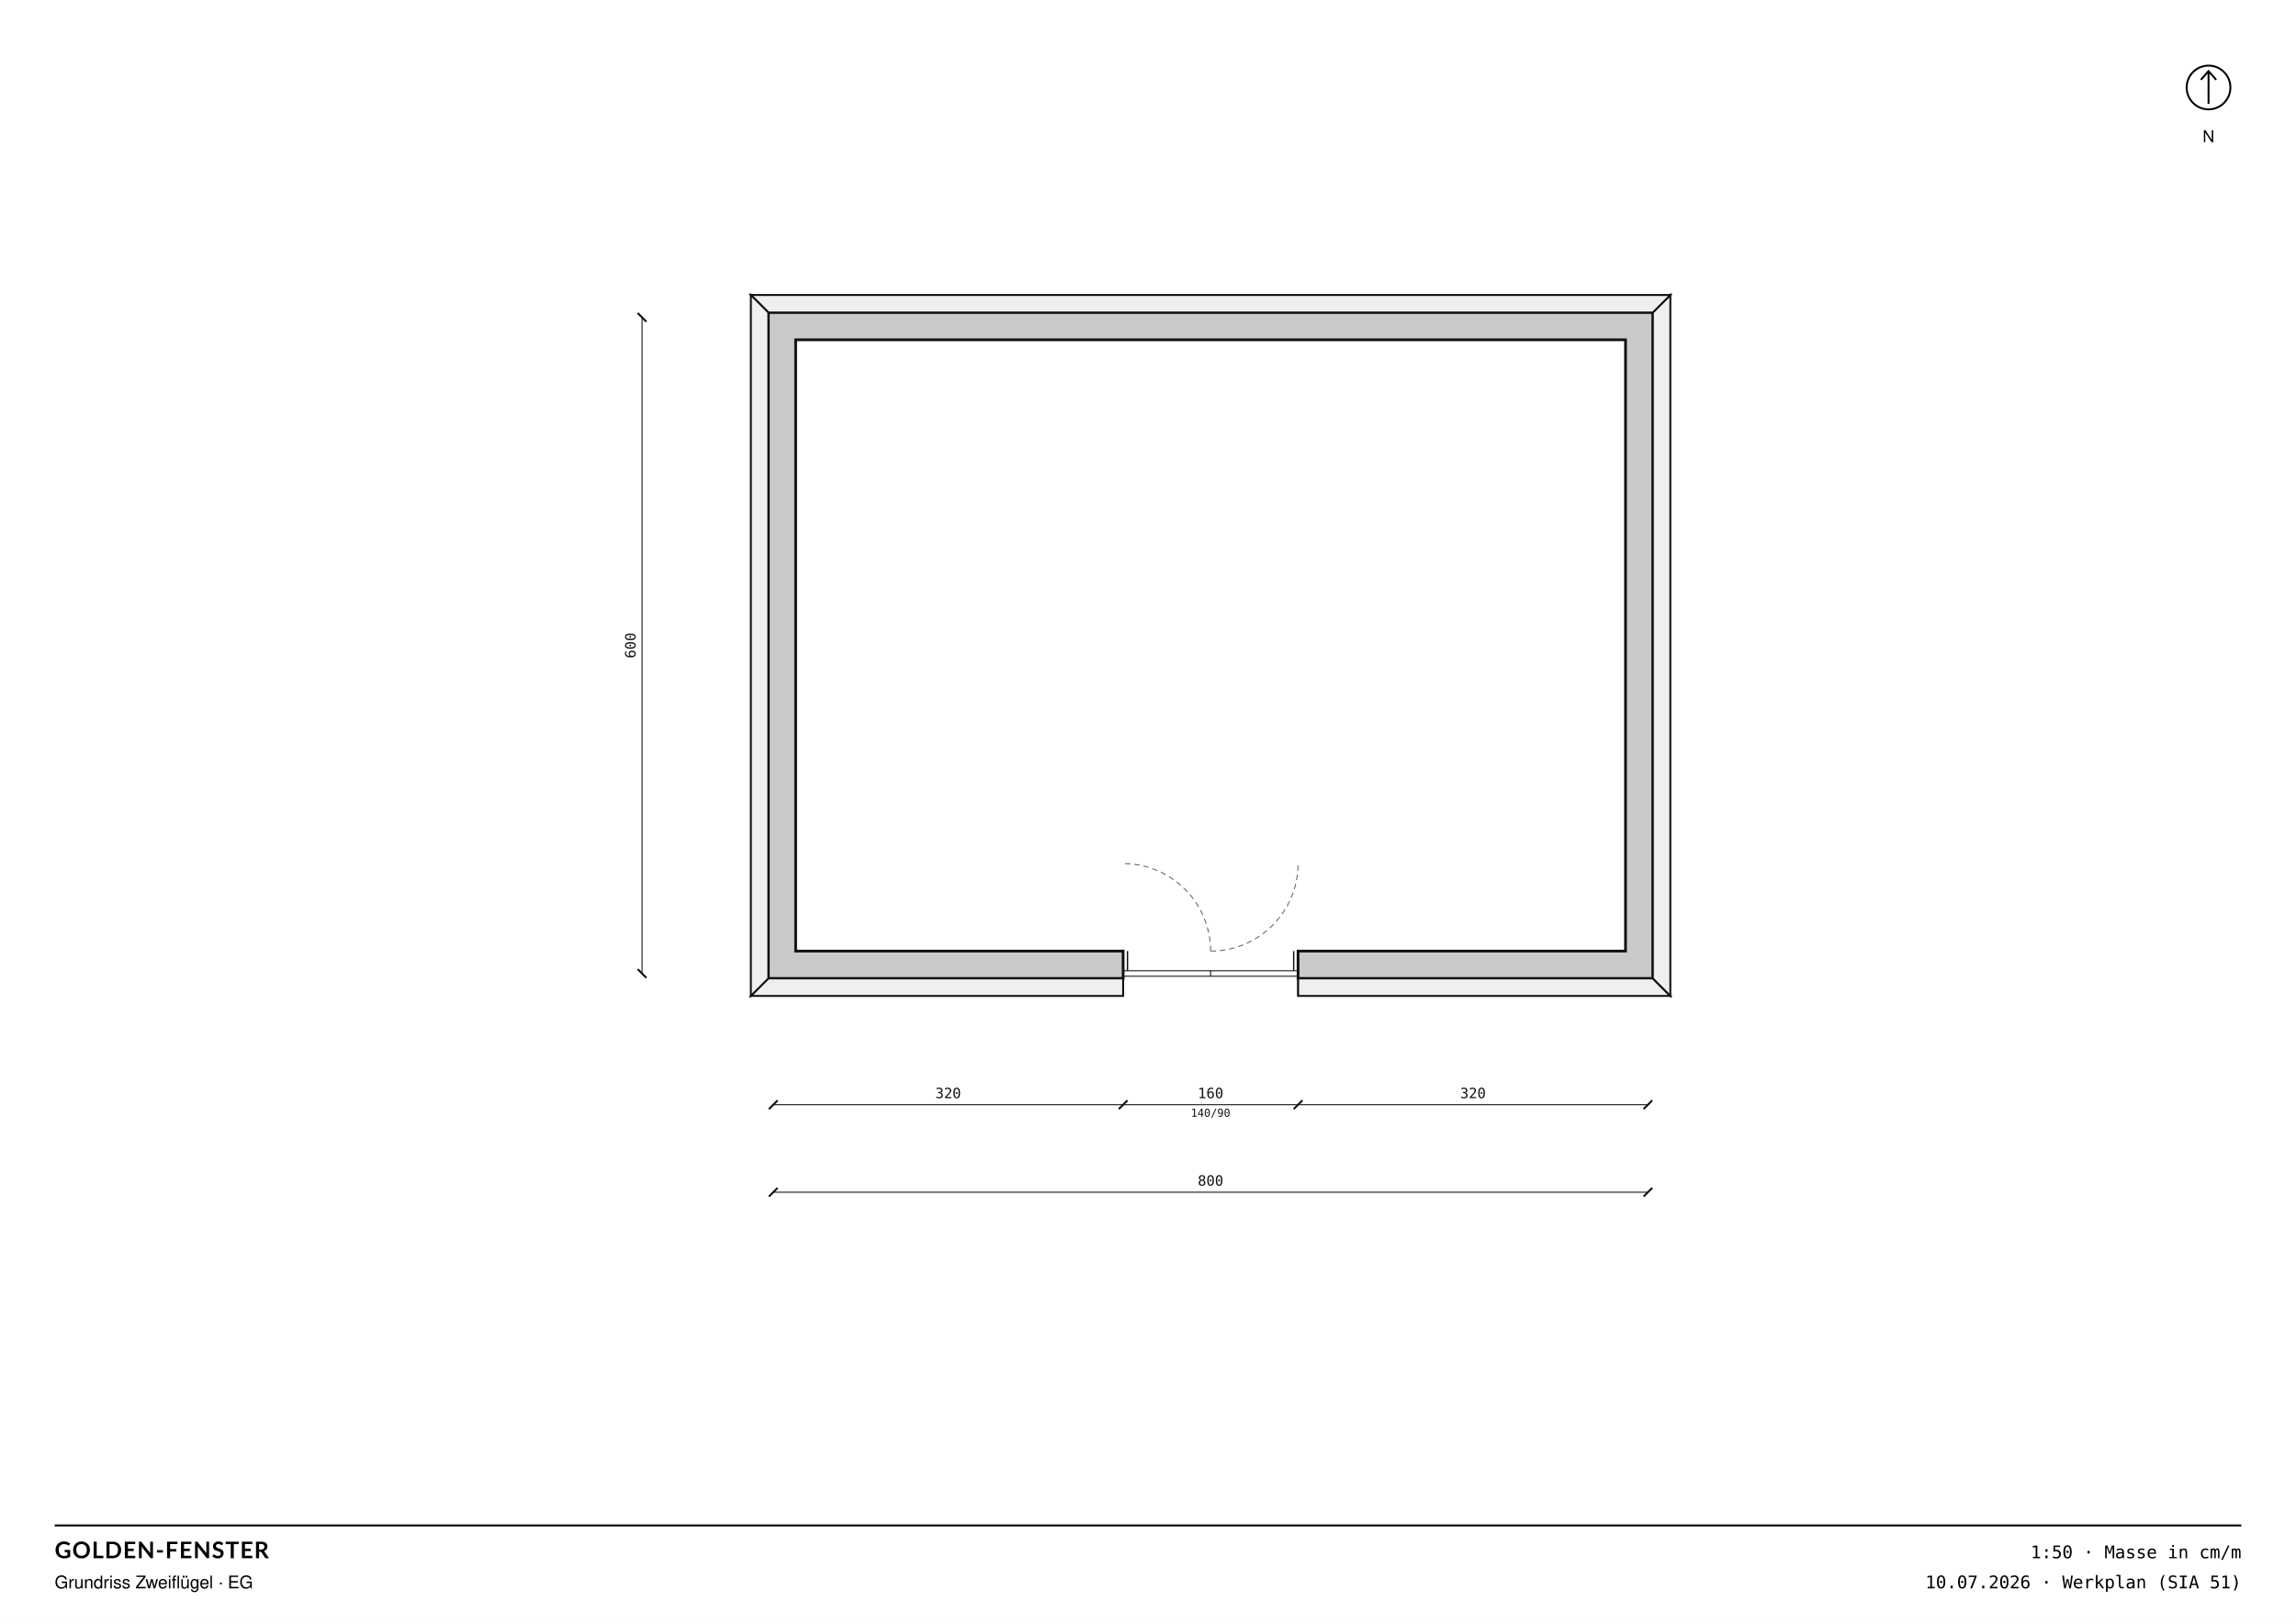
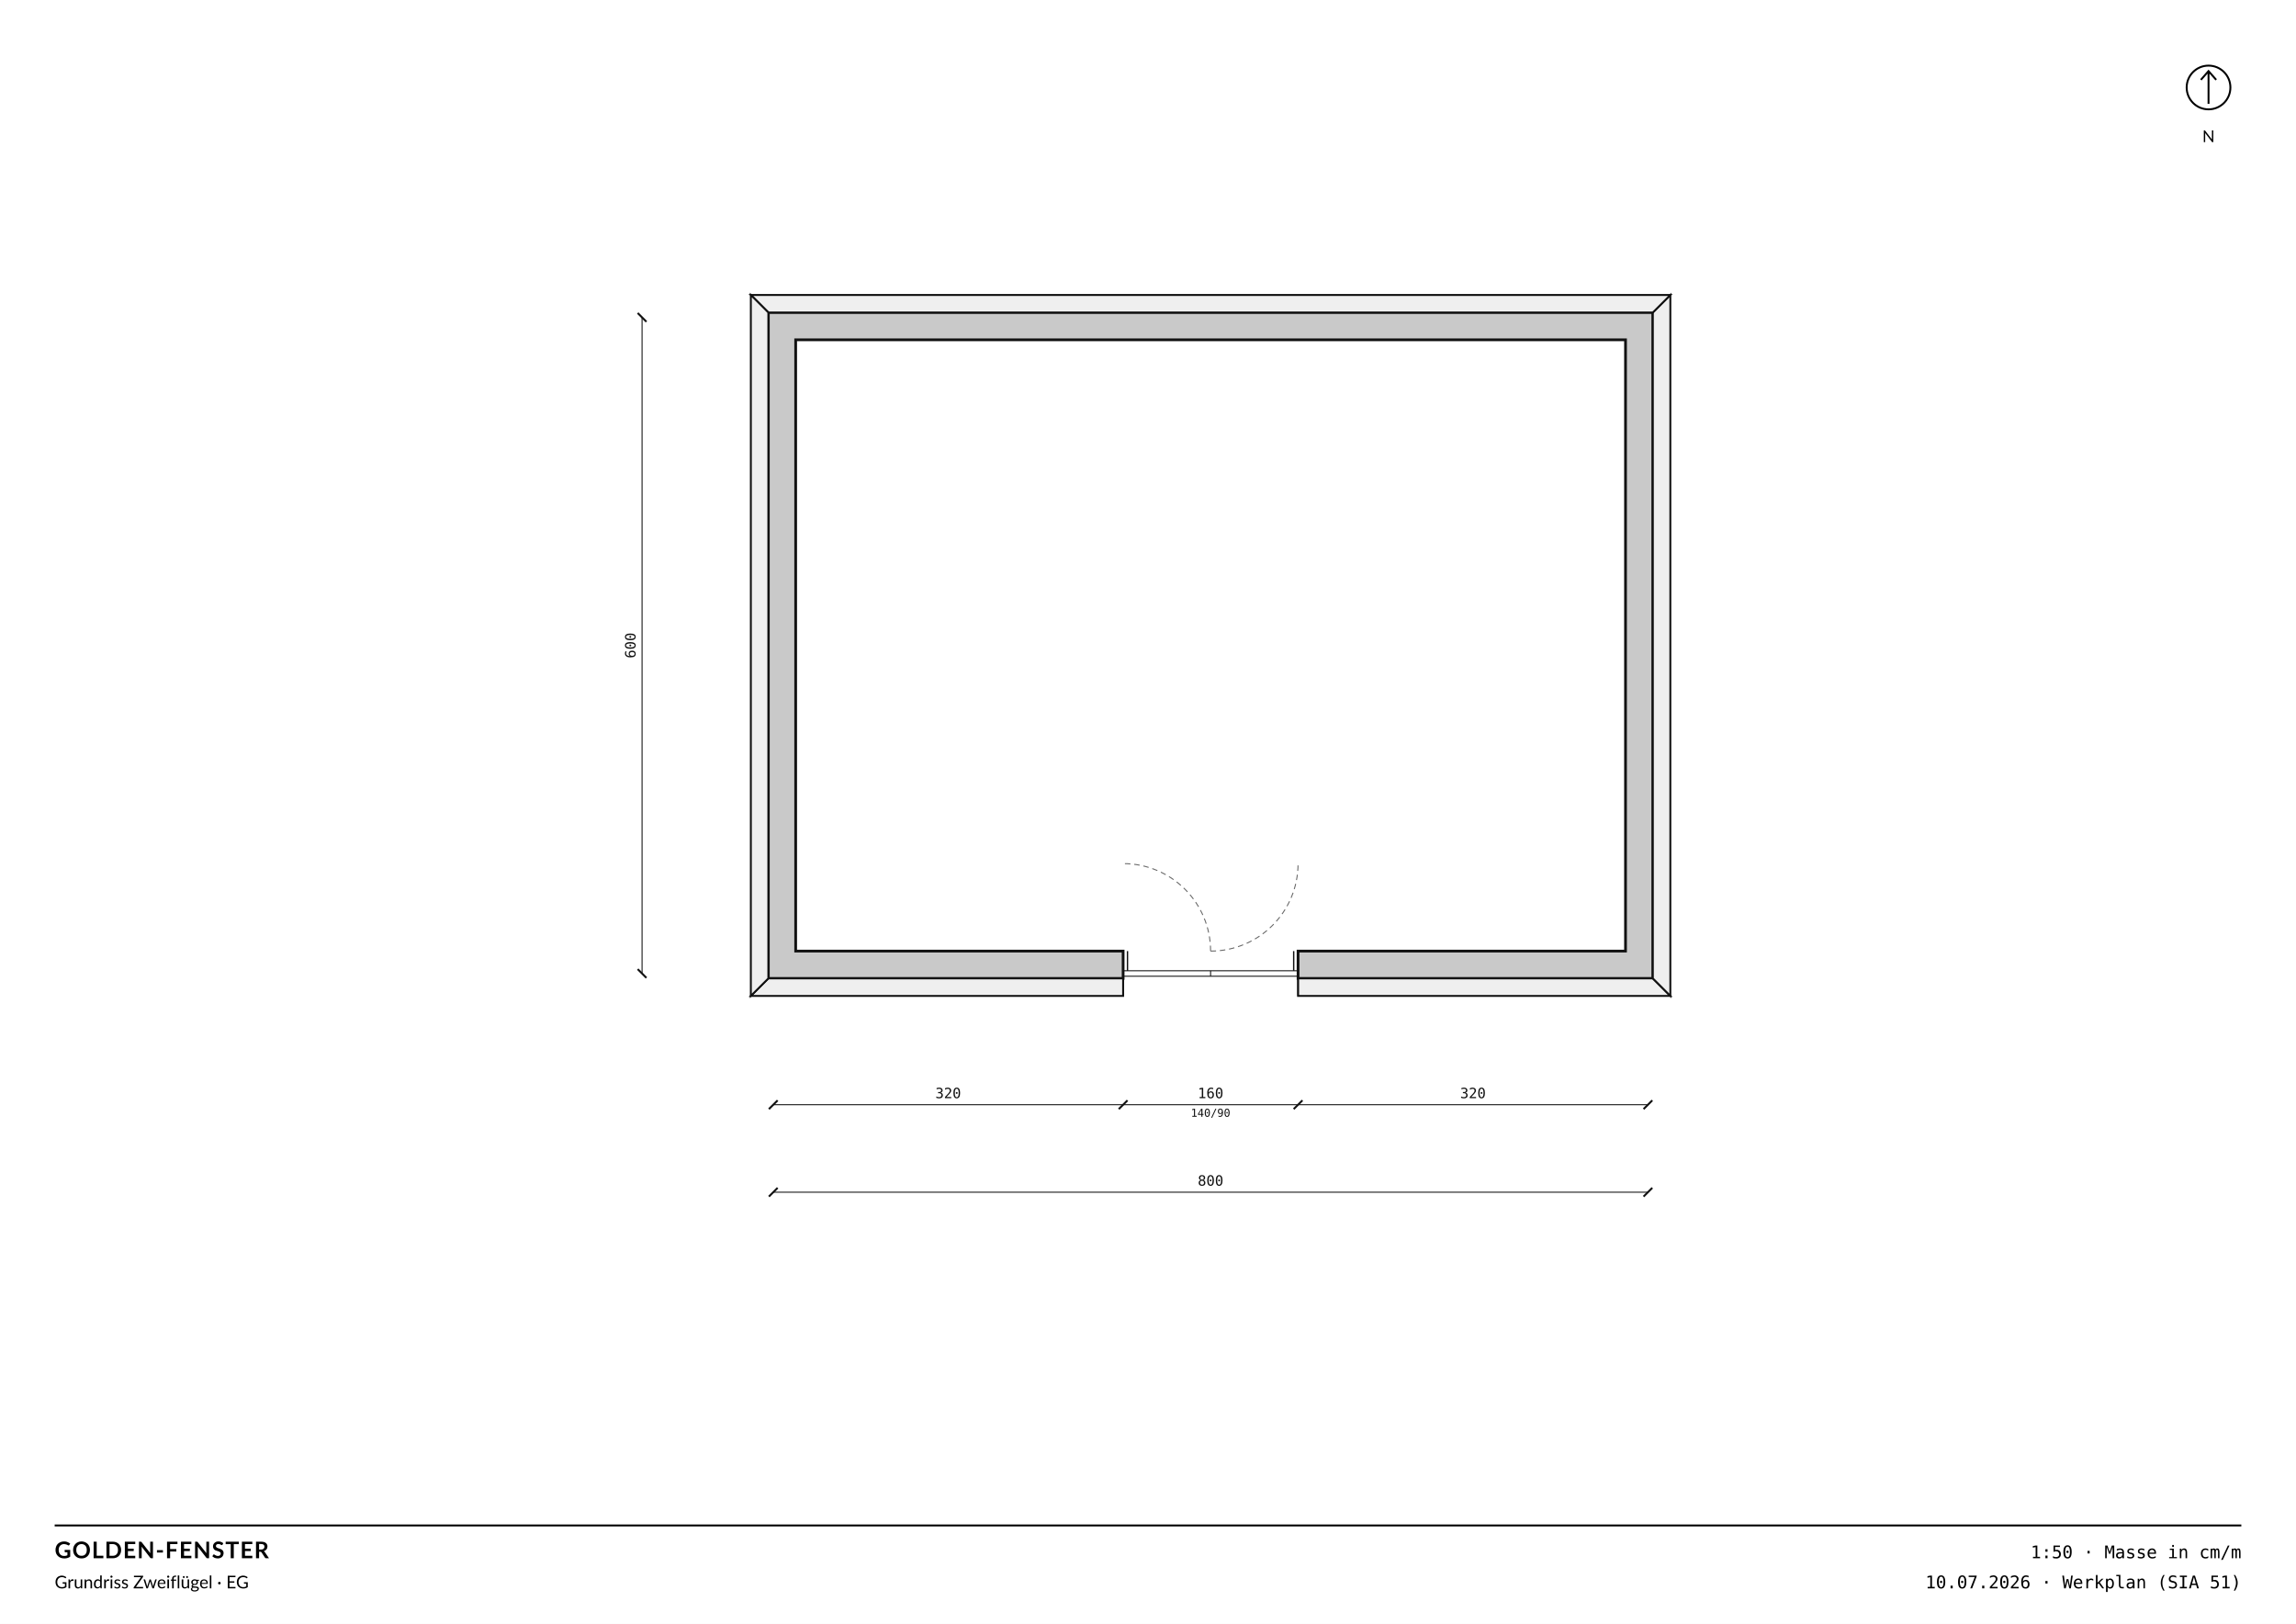
<svg xmlns="http://www.w3.org/2000/svg" width="420mm" height="297mm" viewBox="0 0 420 297" font-family="Helvetica, Arial, sans-serif">
  <rect width="420" height="297" fill="white" />
  <g transform="translate(141.45, 178.05) scale(0.02)">
    <path d="M 3200 -205 L 205 -205 L 205 -5795 L 7795 -5795 L 7795 -205 L 4800 -205 L 4800 45 L 8045 45 L 8045 -6045 L -45 -6045 L -45 45 L 3200 45 Z" fill-rule="evenodd" fill="#c9c9c9" stroke="#111" stroke-width="25" />
    <path d="M 8205 205 L 8045 45 L 4800 45 L 4800 205 Z M 3200 205 L 3200 45 L -45 45 L -205 205 Z" fill-rule="evenodd" fill="#efefef" stroke="#111" stroke-width="17.5" />
    <path d="M 8045 45 L 8045 -6045 L 8205 -6205 L 8205 205 Z" fill-rule="evenodd" fill="#efefef" stroke="#111" stroke-width="17.5" />
    <path d="M 8045 -6045 L -45 -6045 L -205 -6205 L 8205 -6205 Z" fill-rule="evenodd" fill="#efefef" stroke="#111" stroke-width="17.5" />
    <path d="M -45 -6045 L -45 45 L -205 205 L -205 -6205 Z" fill-rule="evenodd" fill="#efefef" stroke="#111" stroke-width="17.5" />
    <line x1="3200" y1="-205" x2="3200" y2="205" stroke="#111" stroke-width="12.5" />
    <line x1="4800" y1="-205" x2="4800" y2="205" stroke="#111" stroke-width="12.5" />
    <line x1="3200" y1="25" x2="4800" y2="25" stroke="#111" stroke-width="9" />
    <line x1="3200" y1="-25" x2="4800" y2="-25" stroke="#111" stroke-width="9" />
    <line x1="3240" y1="-205" x2="3240" y2="-25" stroke="#111" stroke-width="12.5" />
    <line x1="4760" y1="-205" x2="4760" y2="-25" stroke="#111" stroke-width="12.5" />
    <line x1="4000" y1="25" x2="4000" y2="-25" stroke="#111" stroke-width="9" />
    <path d="M 4000 -205 A 800 800 0 0 0 3200 -1005" fill="none" stroke="#666" stroke-width="9" stroke-dasharray="50 35" />
    <path d="M 4000 -205 A 800 800 0 0 0 4800 -1005" fill="none" stroke="#666" stroke-width="9" stroke-dasharray="50 35" />
    <g stroke="#111" fill="#111">
      <line x1="0" y1="1200" x2="8000" y2="1200" stroke-width="9" />
      <line x1="-40" y1="1240" x2="40" y2="1160" stroke-width="18" />
      <line x1="3160" y1="1240" x2="3240" y2="1160" stroke-width="18" />
      <line x1="4760" y1="1240" x2="4840" y2="1160" stroke-width="18" />
      <line x1="7960" y1="1240" x2="8040" y2="1160" stroke-width="18" />
      <text x="1600" y="1140" text-anchor="middle" font-size="130" font-family="'IBM Plex Mono', ui-monospace, monospace" stroke="none">320</text>
      <text x="4000" y="1140" text-anchor="middle" font-size="130" font-family="'IBM Plex Mono', ui-monospace, monospace" stroke="none">160</text>
      <text x="4000" y="1310" text-anchor="middle" font-size="100" font-family="'IBM Plex Mono', ui-monospace, monospace" stroke="none">140/90</text>
      <text x="6400" y="1140" text-anchor="middle" font-size="130" font-family="'IBM Plex Mono', ui-monospace, monospace" stroke="none">320</text>
    </g>
    <g stroke="#111" fill="#111">
      <line x1="0" y1="2000" x2="8000" y2="2000" stroke-width="9" />
      <line x1="-40" y1="2040" x2="40" y2="1960" stroke-width="18" />
      <line x1="7960" y1="2040" x2="8040" y2="1960" stroke-width="18" />
      <text x="4000" y="1940" text-anchor="middle" font-size="130" font-family="'IBM Plex Mono', ui-monospace, monospace" stroke="none">800</text>
    </g>
    <g stroke="#111" fill="#111">
      <line x1="-1200" y1="0" x2="-1200" y2="-6000" stroke-width="9" />
      <line x1="-1240" y1="-40" x2="-1160" y2="40" stroke-width="18" />
      <line x1="-1240" y1="-6040" x2="-1160" y2="-5960" stroke-width="18" />
      <text x="-1260" y="-3000" text-anchor="middle" font-size="130" font-family="'IBM Plex Mono', ui-monospace, monospace" stroke="none" transform="rotate(-90 -1260 -3000)">600</text>
    </g>
  </g>
  <g stroke="black" fill="none" stroke-width="0.35">
    <circle cx="404" cy="16" r="4" />
    <path d="M 404 19 L 404 13 M 402.6 14.6 L 404 13 L 405.4 14.6" />
-     <text x="404" y="26" text-anchor="middle" font-size="3" stroke="none" fill="black">N</text>
+     <text x="404" y="26" text-anchor="middle" font-size="3" font-family="'Lato', Helvetica, Arial, sans-serif" stroke="none" fill="black">N</text>
  </g>
  <g font-size="3.2">
    <line x1="10" y1="279" x2="410" y2="279" stroke="black" stroke-width="0.35" />
    <text x="10" y="285" font-weight="bold" font-family="'Lato', Helvetica, Arial, sans-serif" letter-spacing="0.04em" font-size="4.2">GOLDEN-FENSTER</text>
-     <text x="10" y="290.5">Grundriss Zweiflügel · EG</text>
+     <text x="10" y="290.5" font-family="'Lato', Helvetica, Arial, sans-serif">Grundriss Zweiflügel · EG</text>
    <text x="410" y="285" text-anchor="end" font-family="'IBM Plex Mono', ui-monospace, monospace" font-feature-settings="'tnum'">1:50 · Masse in cm/m</text>
    <text x="410" y="290.5" text-anchor="end" font-family="'IBM Plex Mono', ui-monospace, monospace" font-feature-settings="'tnum'">10.07.2026 · Werkplan (SIA 51)</text>
  </g>
</svg>
